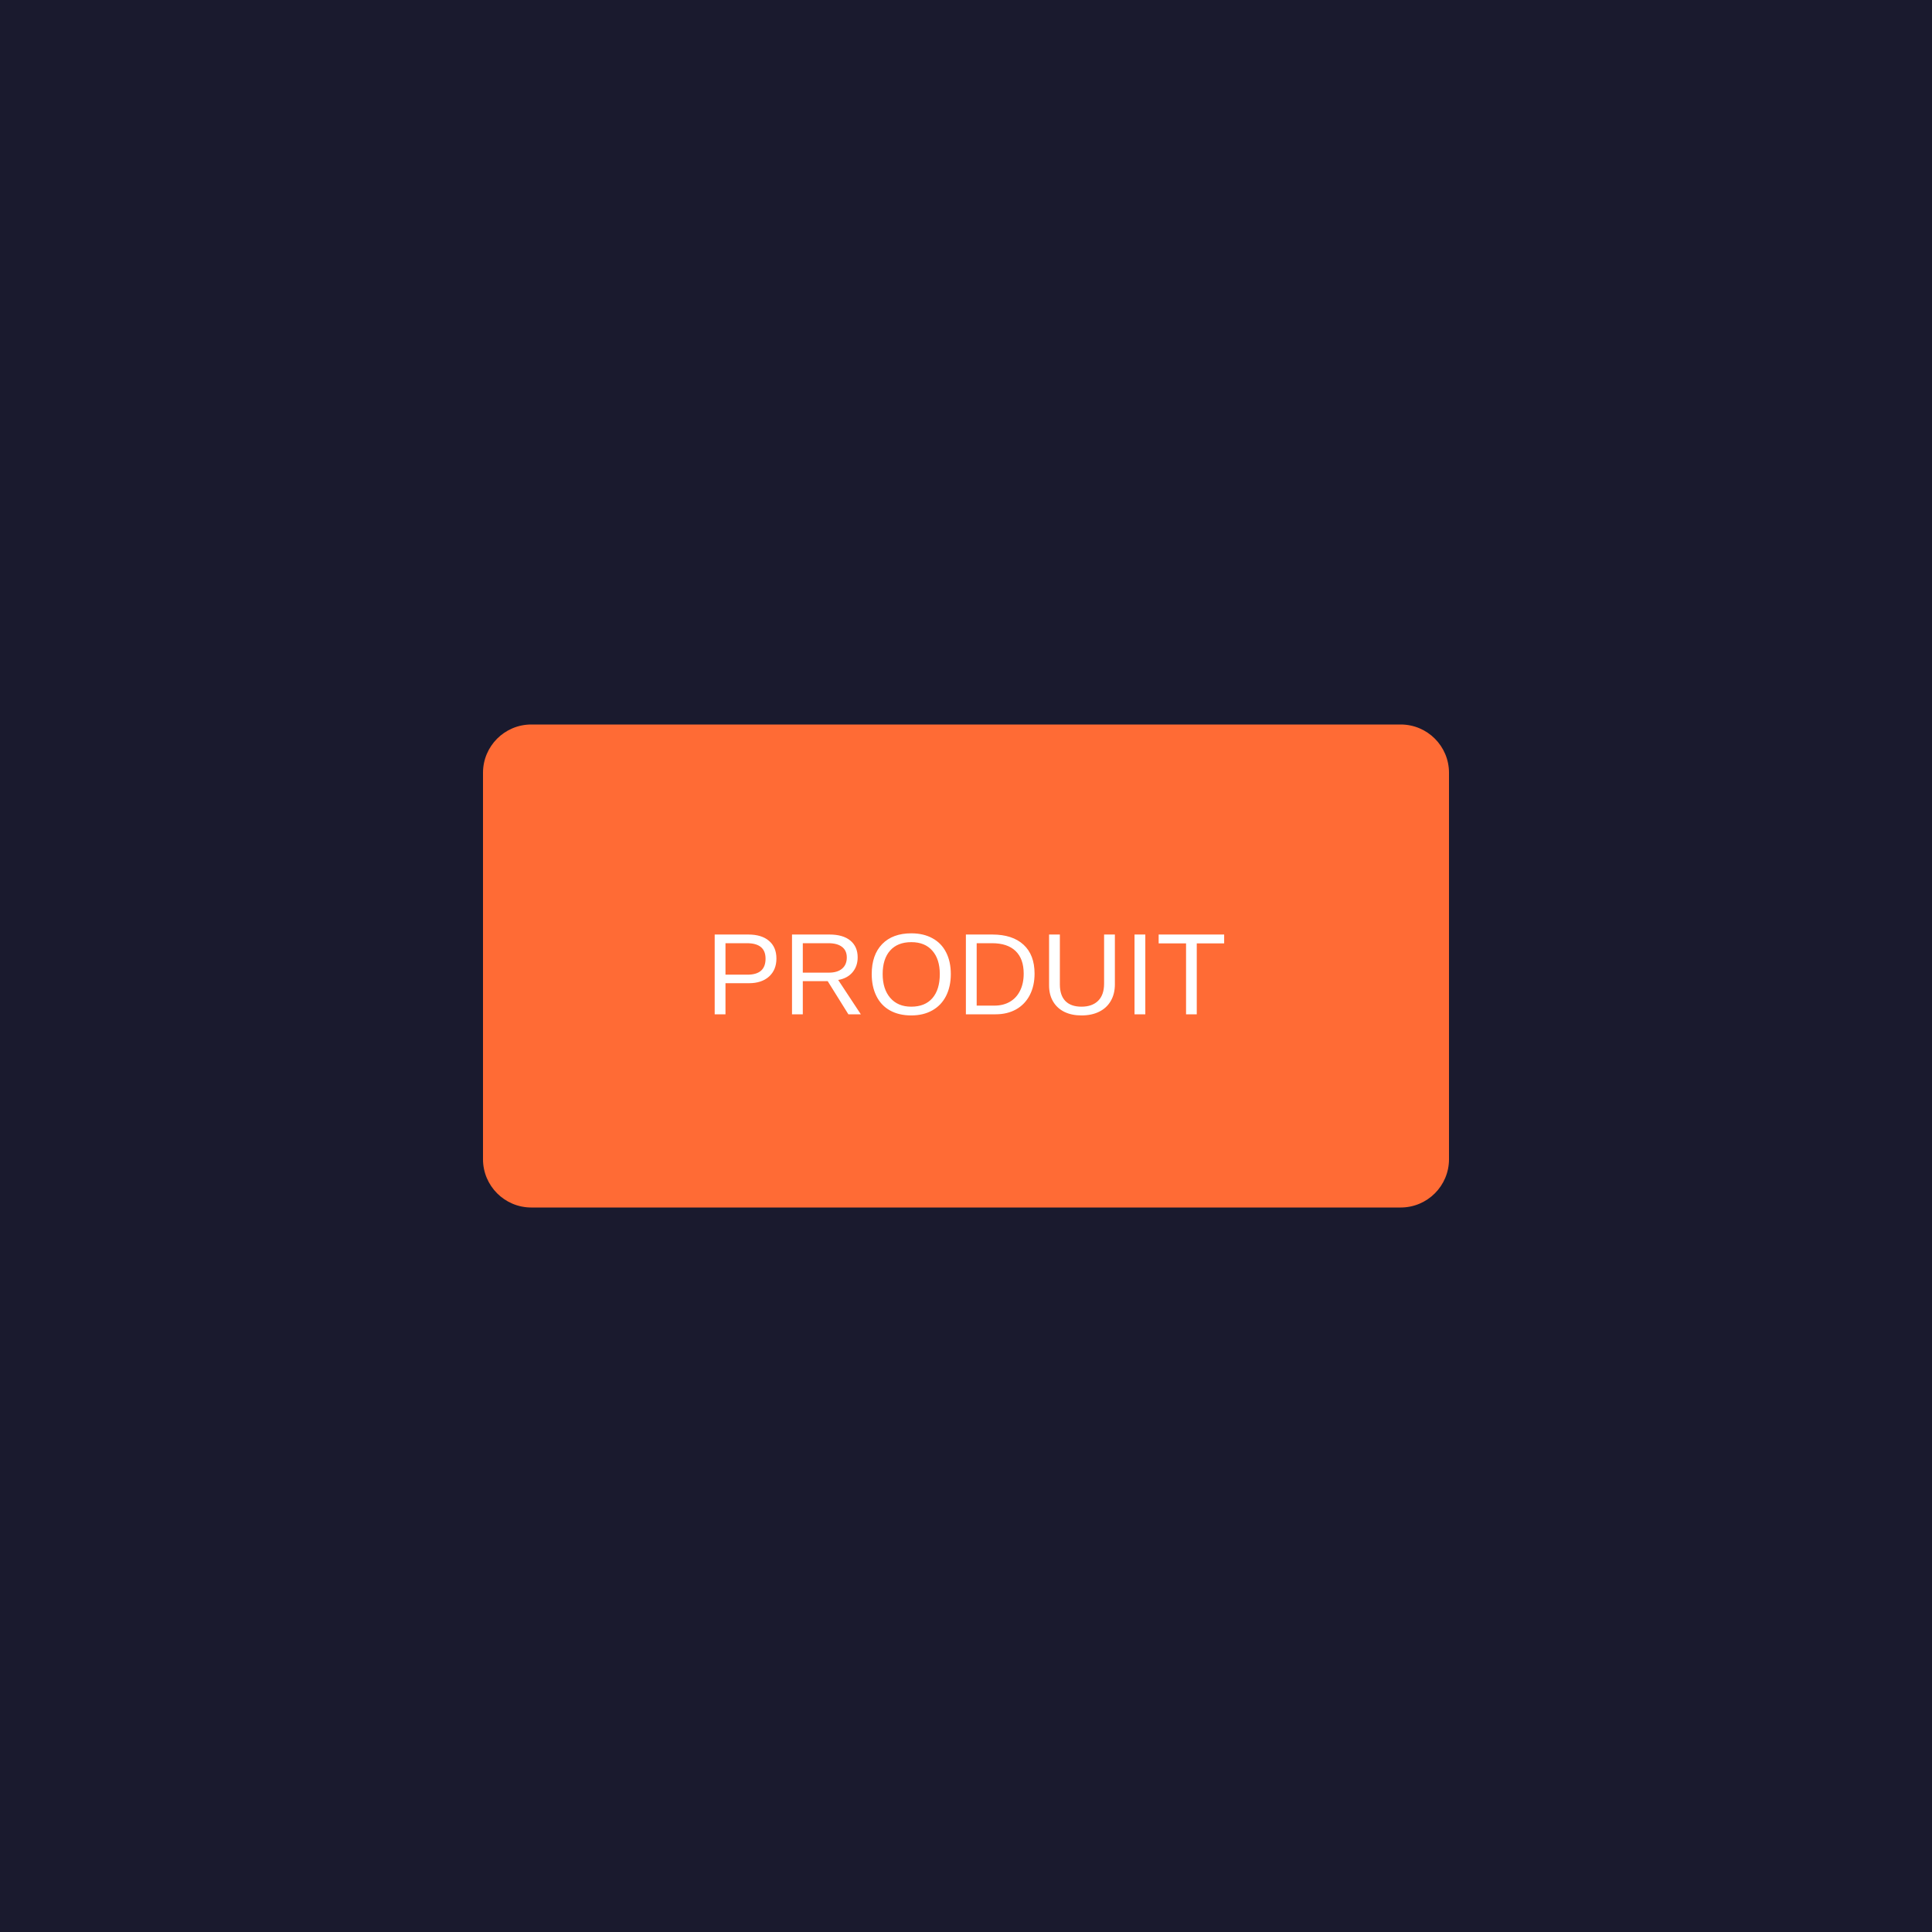
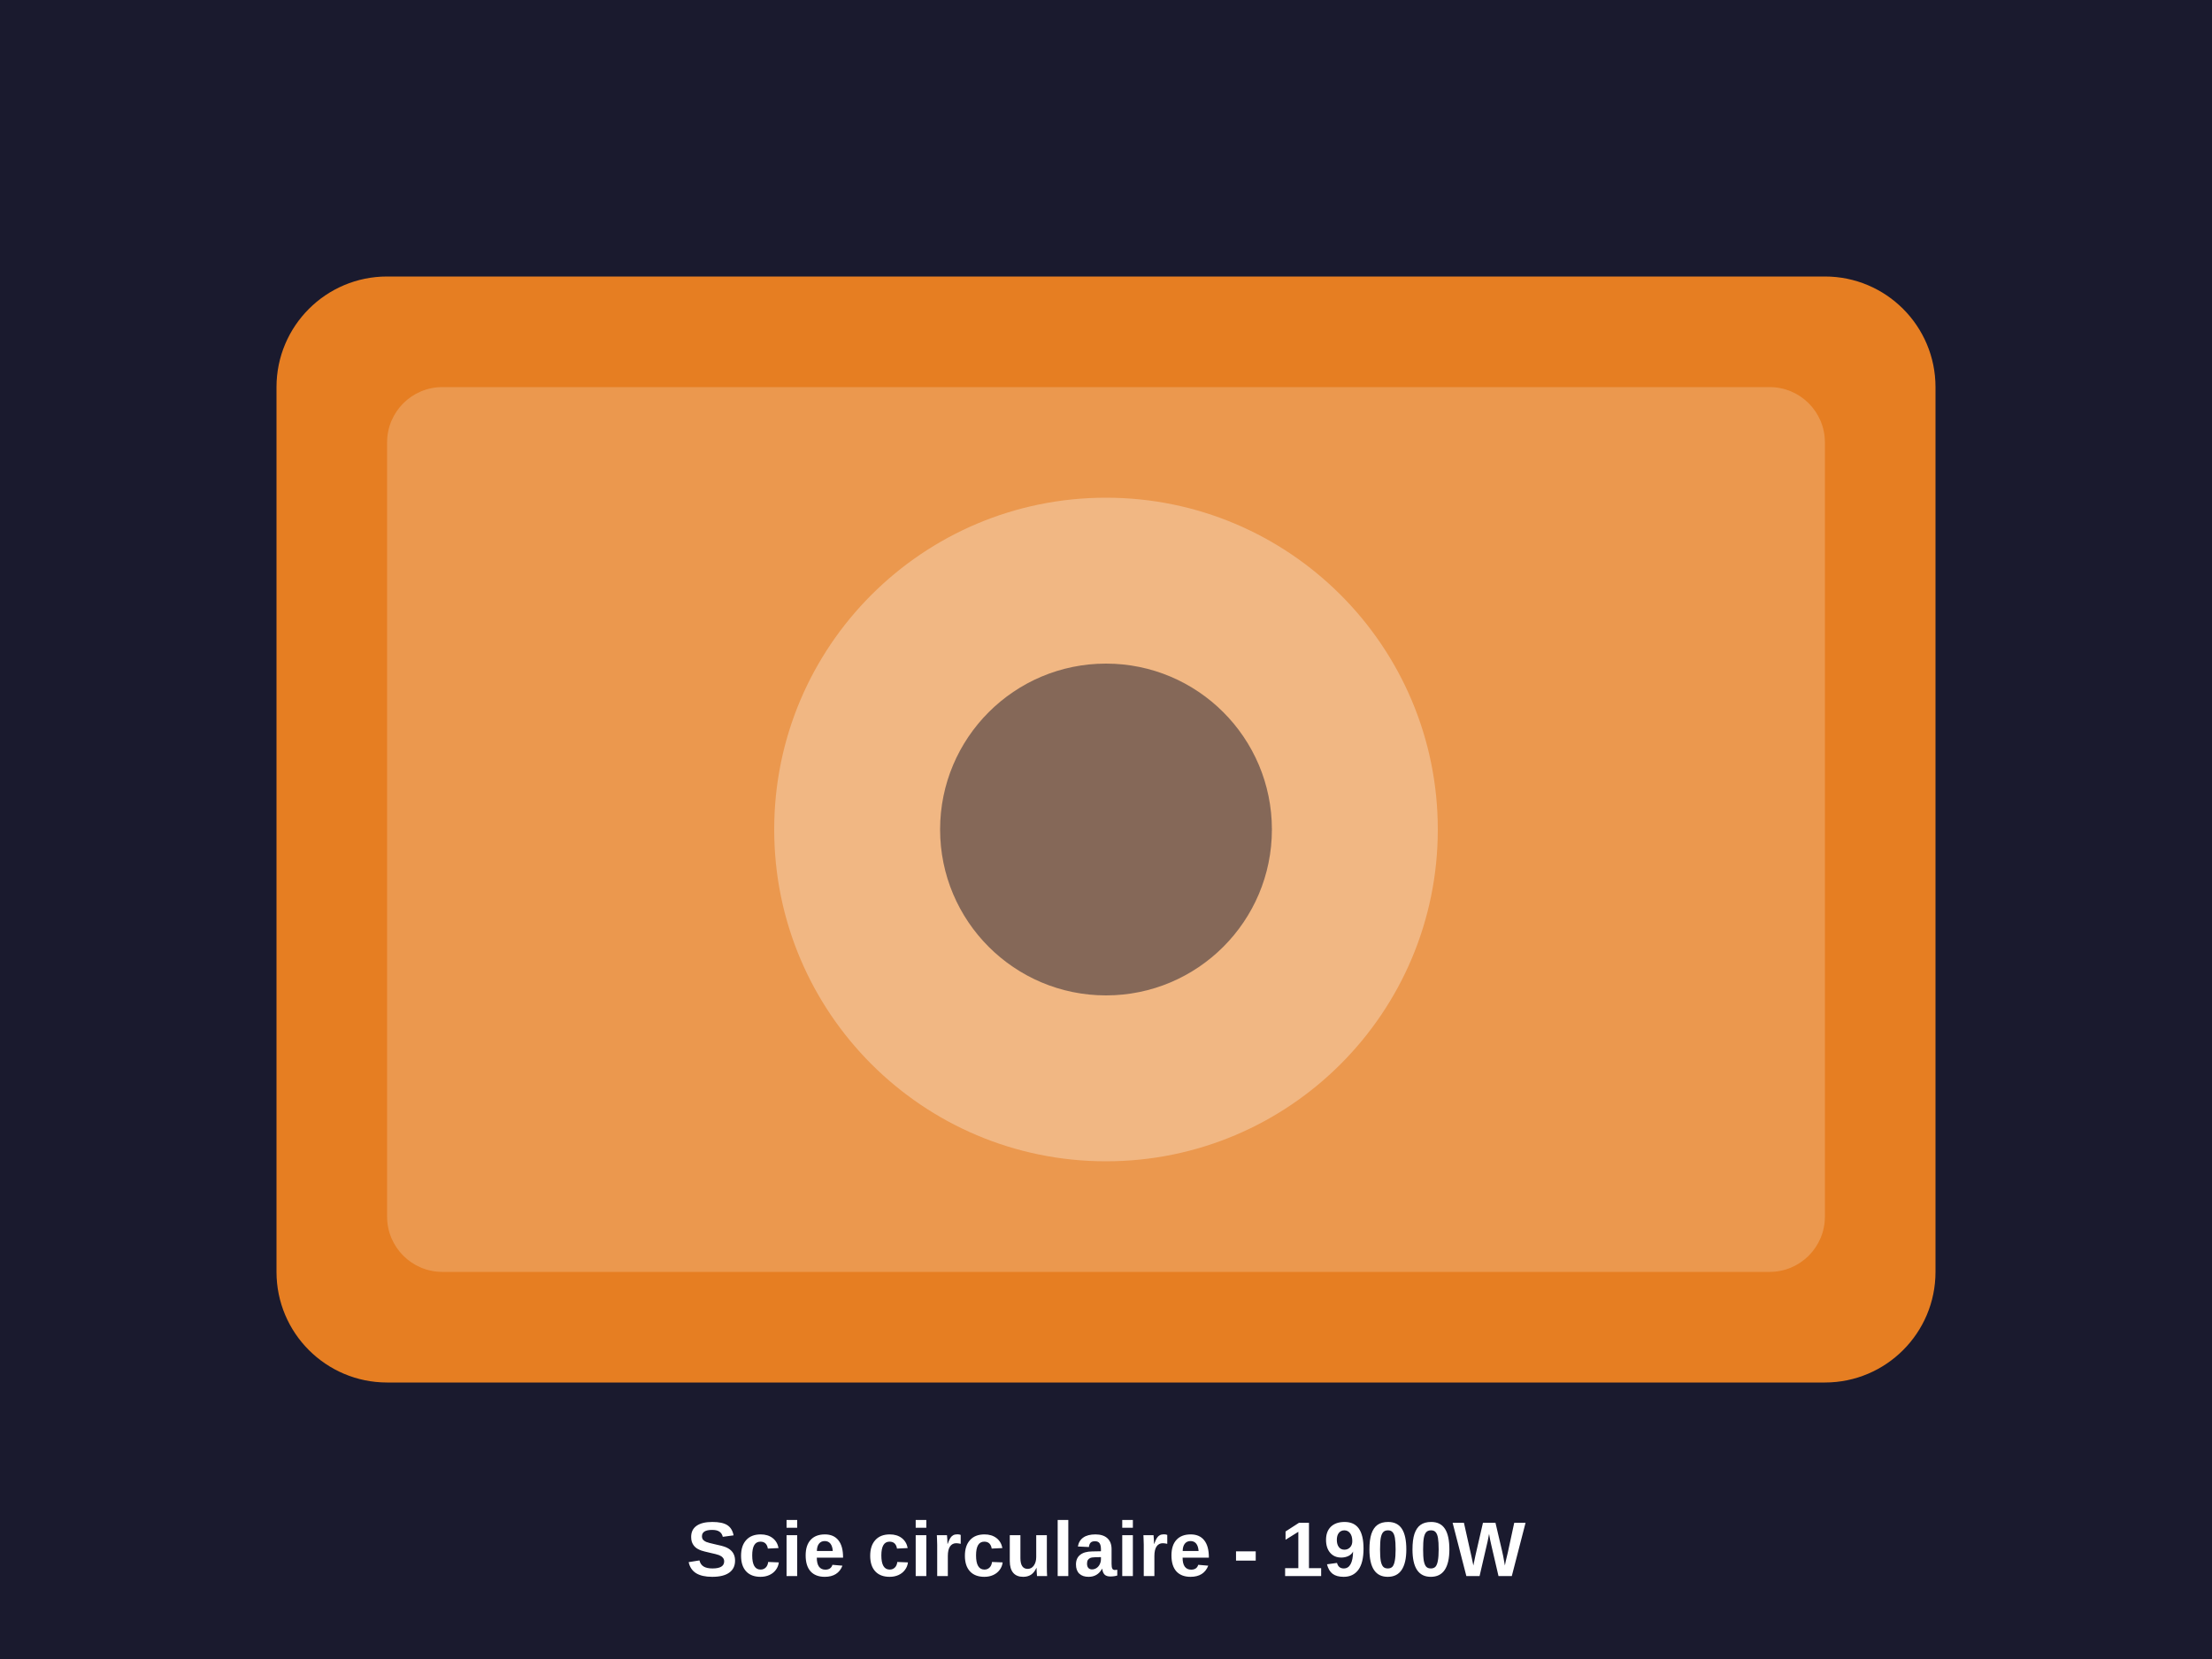
- <svg xmlns="http://www.w3.org/2000/svg" width="400" height="400" viewBox="0 0 400 400">
-   <rect fill="#1a1a2e" width="400" height="400" />
-   <rect fill="#FF6B35" x="100" y="150" width="200" height="100" rx="10" />
-   <text fill="#fff" x="200" y="210" font-family="Arial" font-size="24" text-anchor="middle">PRODUIT</text>
+ <svg xmlns="http://www.w3.org/2000/svg" width="400" height="300" viewBox="0 0 400 300">
+   <rect fill="#1a1a2e" width="400" height="300" />
+   <rect fill="#e67e22" x="50" y="50" width="300" height="200" rx="20" />
+   <rect fill="#fff" opacity="0.2" x="70" y="70" width="260" height="160" rx="10" />
+   <circle fill="#fff" opacity="0.3" cx="200" cy="150" r="60" />
+   <circle fill="#1a1a2e" opacity="0.5" cx="200" cy="150" r="30" />
+   <text fill="#fff" x="200" y="285" font-family="Arial" font-size="14" text-anchor="middle" font-weight="bold">Scie circulaire - 1900W</text>
</svg>
